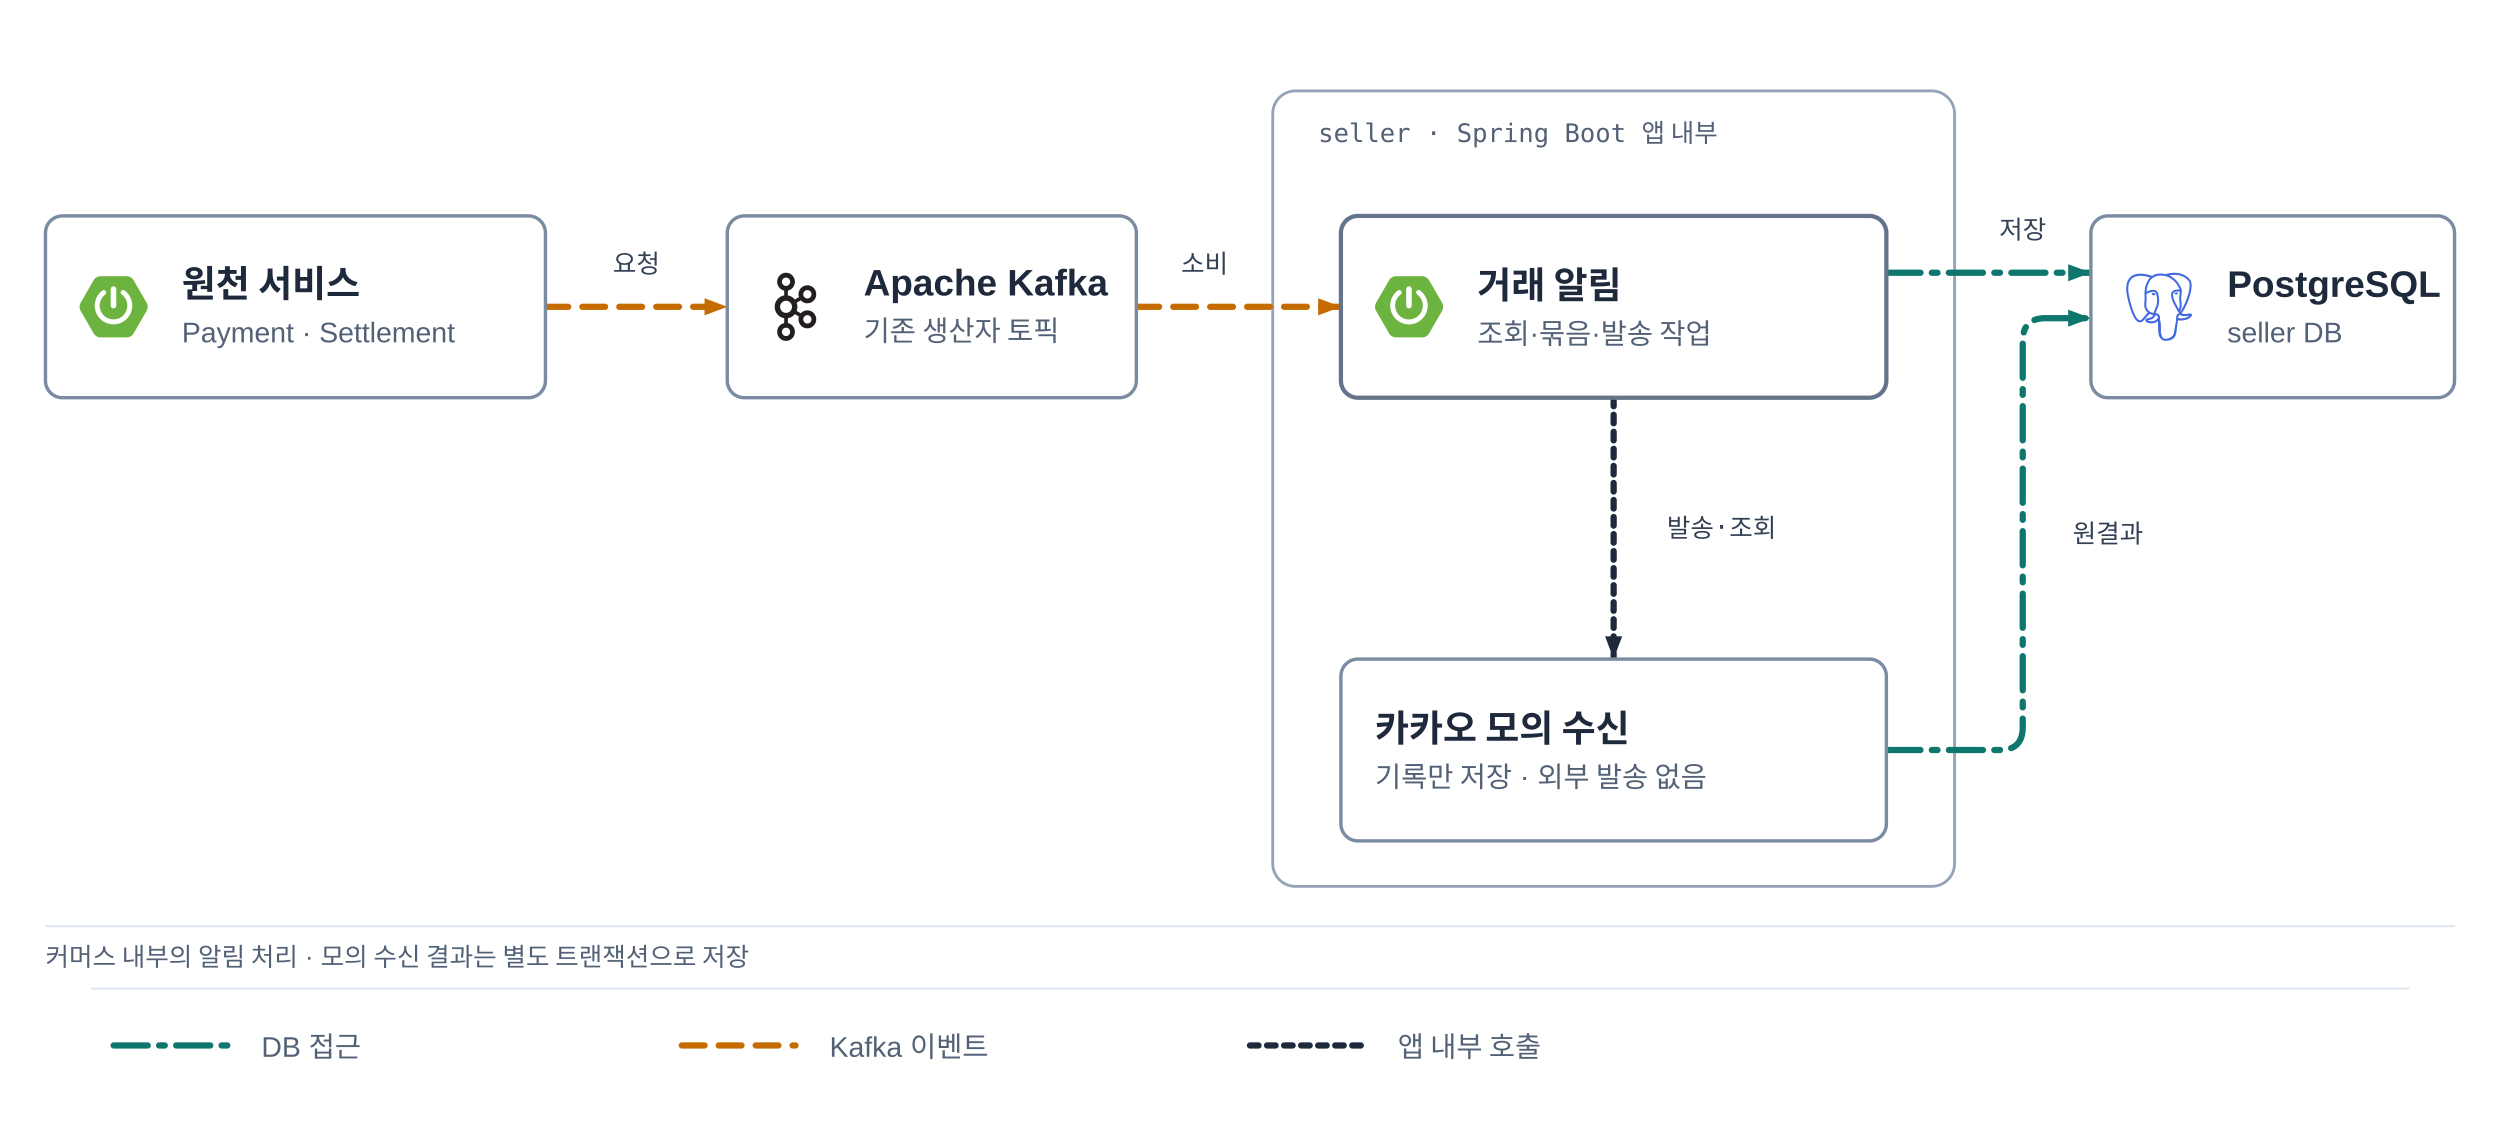
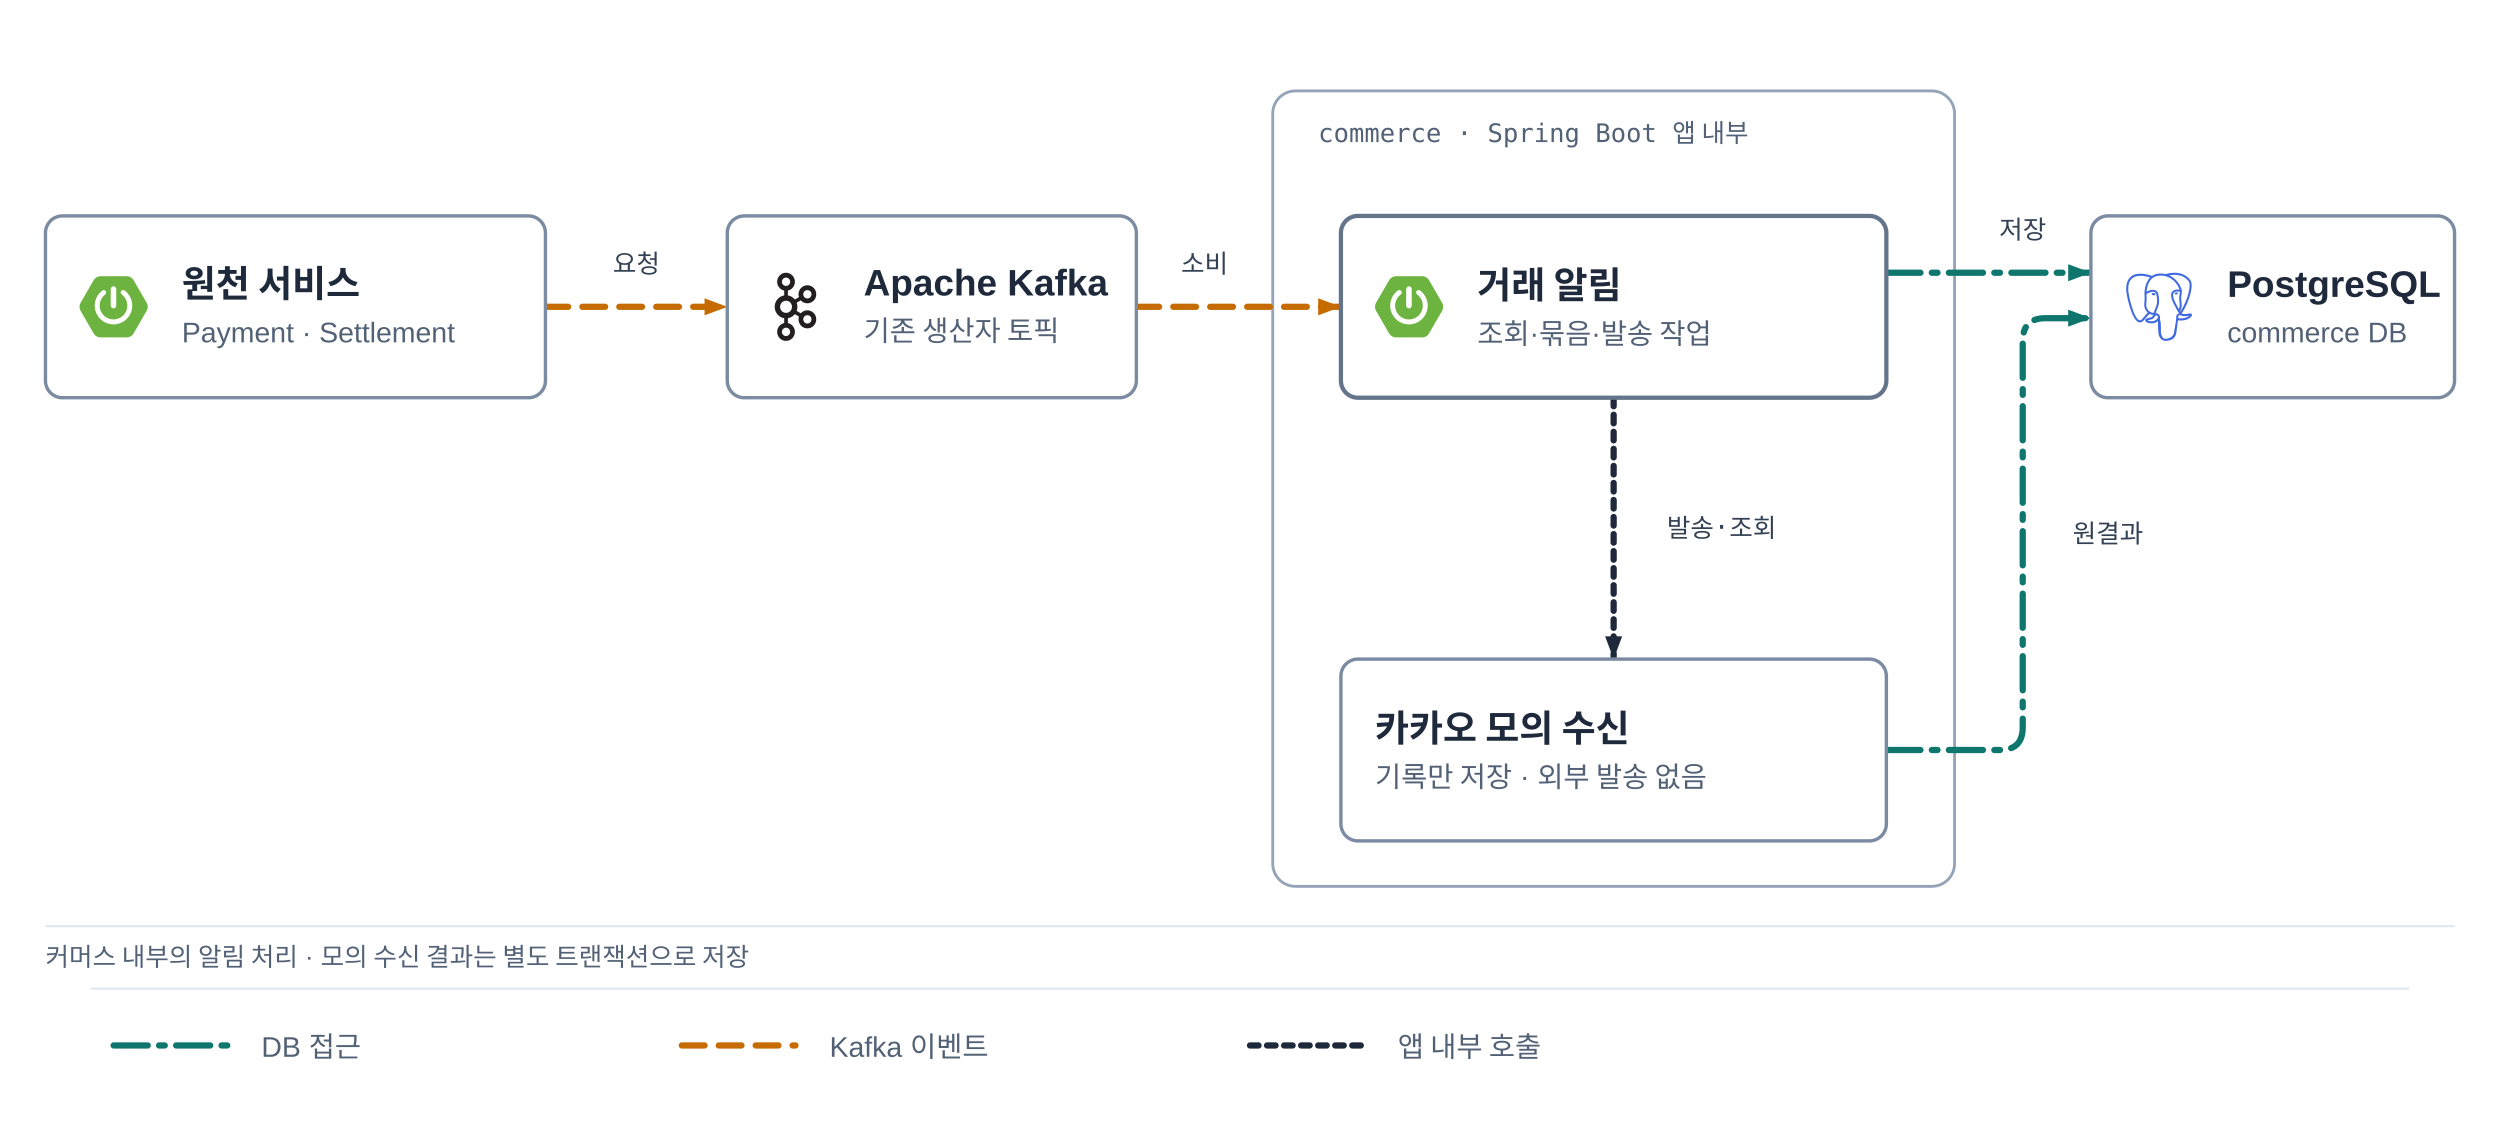
<svg xmlns="http://www.w3.org/2000/svg" width="880" height="396" viewBox="0 0 880 396" role="img" aria-labelledby="title desc">
  <defs>
    <marker id="arrow" markerWidth="8" markerHeight="6" refX="8" refY="3" orient="auto">
      <polygon points="0 0, 8 3, 0 6" fill="#607084" />
    </marker>
    <marker id="arrow-accent" markerWidth="8" markerHeight="6" refX="8" refY="3" orient="auto">
      <polygon points="0 0, 8 3, 0 6" fill="#607084" />
    </marker>
    <marker id="arrow-link" markerWidth="8" markerHeight="6" refX="8" refY="3" orient="auto">
      <polygon points="0 0, 8 3, 0 6" fill="#356b94" />
    </marker>
    <symbol id="logo-springboot" viewBox="0 0 24 24" fill="#6DB33F">
      <path d="m23.693 10.706-4.73-8.184c-.409-.711-1.417-1.294-2.24-1.294H7.272c-.819 0-1.831.584-2.24 1.294L.307 10.706c-.409.711-.409 1.873 0 2.584l4.725 8.189c.409.711 1.417 1.294 2.24 1.294h9.455c.819 0 1.826-.584 2.24-1.294l4.725-8.189c.409-.711.409-1.873 0-2.584zM10.976 5.755c0-.536.438-.974.974-.974s.974.438.974.974v5.822c0 .537-.438.974-.974.974s-.974-.438-.974-.974zm.974 12.429c-3.643 0-6.608-2.965-6.608-6.608.005-2.09.993-4.052 2.668-5.304a.866.866 0 0 1 1.214.179.866.866 0 0 1-.179 1.214c-2.16 1.605-2.612 4.659-1.007 6.819 1.605 2.16 4.659 2.612 6.819 1.007 1.238-.918 1.967-2.372 1.967-3.916a4.897 4.897 0 0 0-1.986-3.925c-.386-.282-.466-.828-.184-1.214.282-.386.828-.466 1.214-.183 1.69 1.247 2.683 3.224 2.687 5.323 0 3.647-2.965 6.608-6.608 6.608z" />
    </symbol>
    <symbol id="logo-apachekafka" viewBox="0 0 24 24" fill="#231F20">
      <path d="M9.71 2.136a1.43 1.43 0 0 0-2.047 0h-.007a1.48 1.48 0 0 0-.421 1.042c0 .41.161.777.422 1.039l.007.007c.257.264.616.426 1.019.426.404 0 .766-.162 1.027-.426l.003-.007c.261-.262.421-.629.421-1.039 0-.408-.159-.777-.421-1.042H9.71zM8.683 22.295c.404 0 .766-.167 1.027-.429l.003-.008c.261-.261.421-.631.421-1.036 0-.41-.159-.778-.421-1.044H9.71a1.42 1.42 0 0 0-1.027-.432 1.4 1.4 0 0 0-1.02.432h-.007c-.26.266-.422.634-.422 1.044 0 .406.161.775.422 1.036l.007.008c.258.262.617.429 1.02.429zm7.89-4.462c.359-.096.683-.33.882-.684l.027-.052a1.47 1.47 0 0 0 .114-1.067 1.454 1.454 0 0 0-.675-.896l-.021-.014a1.425 1.425 0 0 0-1.078-.132c-.36.091-.684.335-.881.686-.2.349-.241.75-.146 1.119.099.363.33.691.675.896h.002c.346.203.737.239 1.101.144zm-6.405-7.342a2.083 2.083 0 0 0-1.485-.627c-.58 0-1.103.242-1.482.627-.378.385-.612.916-.612 1.507s.233 1.124.612 1.514a2.08 2.08 0 0 0 2.967 0c.379-.39.612-.923.612-1.514s-.233-1.122-.612-1.507zm-.835-2.51c.843.141 1.6.552 2.178 1.144h.004c.092.093.182.196.265.299l1.446-.851a3.176 3.176 0 0 1-.047-1.808 3.149 3.149 0 0 1 1.456-1.926l.025-.016a3.062 3.062 0 0 1 2.345-.306c.77.21 1.465.721 1.898 1.482v.002c.431.757.518 1.626.313 2.408a3.145 3.145 0 0 1-1.456 1.928l-.198.118h-.02a3.095 3.095 0 0 1-2.154.201 3.127 3.127 0 0 1-1.514-.944l-1.444.848a4.162 4.162 0 0 1 0 2.879l1.444.846c.413-.47.939-.789 1.514-.944a3.041 3.041 0 0 1 2.371.319l.048.023v.002a3.17 3.17 0 0 1 1.408 1.906 3.215 3.215 0 0 1-.313 2.405l-.026.053-.003-.005a3.147 3.147 0 0 1-1.867 1.436 3.096 3.096 0 0 1-2.371-.318v-.006a3.156 3.156 0 0 1-1.456-1.927 3.175 3.175 0 0 1 .047-1.805l-1.446-.848a3.905 3.905 0 0 1-.265.294l-.004.005a3.938 3.938 0 0 1-2.178 1.138v1.699a3.09 3.09 0 0 1 1.56.862l.002.004c.565.572.914 1.368.914 2.243 0 .873-.35 1.664-.914 2.239l-.002.009a3.1 3.1 0 0 1-2.21.931 3.1 3.1 0 0 1-2.206-.93h-.002v-.009a3.186 3.186 0 0 1-.916-2.239c0-.875.35-1.672.916-2.243v-.004h.002a3.1 3.1 0 0 1 1.558-.862v-1.699a3.926 3.926 0 0 1-2.176-1.138l-.006-.005a4.098 4.098 0 0 1-1.173-2.874c0-1.122.452-2.136 1.173-2.872h.006a3.947 3.947 0 0 1 2.176-1.144V6.289a3.137 3.137 0 0 1-1.558-.864h-.002v-.004a3.192 3.192 0 0 1-.916-2.243c0-.871.35-1.669.916-2.243l.002-.002A3.084 3.084 0 0 1 8.683 0c.861 0 1.641.355 2.21.932v.002h.002c.565.574.914 1.372.914 2.243 0 .876-.35 1.667-.914 2.243l-.002.005a3.142 3.142 0 0 1-1.56.864v1.692zm8.121-1.129l-.012-.019a1.452 1.452 0 0 0-.87-.668 1.43 1.43 0 0 0-1.103.146h.002c-.347.2-.58.529-.677.896-.095.365-.054.768.146 1.119l.007.009c.2.347.519.579.874.673.357.103.755.059 1.098-.144l.019-.009a1.47 1.47 0 0 0 .657-.885 1.493 1.493 0 0 0-.141-1.118" />
    </symbol>
    <symbol id="logo-postgresql" viewBox="0 0 24 24" fill="#4169E1">
      <path d="M23.559 14.723a.527.527 0 0 0-.056-.119c-.139-.263-.477-.342-1.007-.232-1.653.341-2.293.131-2.526-.019 1.342-2.048 2.445-4.522 3.041-6.83.271-1.051.798-3.524.122-4.732a1.564 1.564 0 0 0-.151-.235C21.693.909 19.801.025 17.51.001c-1.495-.016-2.771.346-3.116.479a9.449 9.449 0 0 0-.516-.082 8.044 8.044 0 0 0-1.311-.128c-1.182-.018-2.204.264-3.05.841-.857-.321-4.789-1.645-7.222.079C.936 2.153.309 3.873.43 6.304c.041.818.507 3.334 1.242 5.744.46 1.506.939 2.702 1.433 3.582.553.994 1.126 1.593 1.714 1.79.447.149 1.133.144 1.858-.728.801-.964 1.59-1.826 1.945-2.207.435.235.906.362 1.39.377a.057.057 0 0 0 0.0.004 11.031 11.031 0 0 0-.247.305c-.339.43-.409.52-1.5.744-.31.064-1.134.234-1.146.811-.003.122.033.231.092.327.227.423.922.61 1.015.633 1.335.334 2.504.092 3.371-.679-.017 2.231.077 4.417.345 5.087.221.553.762 1.905 2.469 1.904.251 0 .526-.029.83-.094 1.782-.382 2.556-1.17 2.855-2.906.15-.871.402-2.875.539-4.101.017-.07.036-.121.057-.136.001-.001.07-.047.427.031a.367.367 0 0 0 .044.007l.254.022.015.001c.847.038 1.911-.143 2.531-.431.644-.299 1.806-1.032 1.595-1.67zM2.371 11.877c-.744-2.436-1.178-4.885-1.212-5.572-.109-2.171.417-3.683 1.562-4.493 1.837-1.299 4.84-.541 6.108-.13-.003.003-.007.006-.01.009-2.024 2.044-1.976 5.536-1.971 5.75-0.0.082.007.199.016.359.035.587.1 1.68-.073 2.918-.161 1.15.194 2.276.973 3.089.081.084.165.163.252.237-.347.371-1.1 1.193-1.903 2.158-.568.682-.96.552-1.089.509-.392-.131-.813-.587-1.238-1.322-.48-.839-.964-2.032-1.415-3.513zm6.007 5.087c-.171-.043-.327-.113-.432-.177.089-.039.237-.09.483-.141 1.283-.264 1.482-.451 1.914-1.0.099-.126.212-.269.367-.443a.355.355 0 0 0 .074-.13c.171-.151.272-.11.437-.042.156.065.308.26.369.475.029.102.062.294-.045.444-.904 1.266-2.222 1.249-3.168 1.013zm2.094-3.988-.052.141c-.133.357-.257.688-.333 1.003-.667-.002-1.317-.287-1.81-.802-.628-.655-.913-1.566-.782-2.5.183-1.308.115-2.447.079-3.059-.005-.086-.009-.161-.012-.22.296-.262 1.666-.996 2.643-.772.446.102.718.406.831.928.585 2.704.077 3.831-.33 4.736-.084.187-.163.363-.231.545zm7.364 4.572c-.017.177-.036.376-.062.596l-.146.438a.355.355 0 0 0-.018.108c-.006.475-.054.649-.115.869-.063.229-.135.489-.179 1.058-.11 1.414-.878 2.227-2.417 2.557-1.516.325-1.784-.497-2.021-1.222a6.582 6.582 0 0 0-.077-.227c-.215-.586-.191-1.412-.157-2.555.017-.561-.025-1.901-.33-2.646.004-.293.011-.591.019-.892a.353.353 0 0 0-.015-.113 1.493 1.493 0 0 0-.044-.208c-.123-.428-.421-.787-.78-.935-.142-.059-.404-.167-.718-.087.067-.276.183-.588.309-.925l.053-.142c.059-.16.134-.326.213-.501.426-.948 1.011-2.245.377-5.177-.237-1.098-1.03-1.634-2.232-1.51-.721.075-1.38.365-1.709.532a5.672 5.672 0 0 0-.196.104c.092-1.106.439-3.174 1.736-4.482a4.031 4.031 0 0 1 .303-.276.353.353 0 0 0 .145-.064c.752-.571 1.694-.851 2.802-.833.409.007.802.034 1.174.081 1.939.354 3.244 1.447 4.036 2.383.814.962 1.255 1.931 1.431 2.454-1.323-.135-2.223.127-2.68.779-.993 1.419.543 4.173 1.281 5.496.135.243.252.452.289.541.24.583.551.971.779 1.255.07.087.137.171.189.245-.401.116-1.121.383-1.055 1.717-.012.156-.042.447-.083.815-.046.208-.07.46-.099.766zm.89-1.621c-.041-.832.269-.918.597-1.01a2.857 2.857 0 0 0 .135-.041 1.202 1.202 0 0 0 .134.103c.57.377 1.582.421 3.007.134-.202.177-.519.399-.953.601-.41.19-1.096.333-1.747.364-.72.034-1.086-.081-1.172-.151zm.57-9.271c-.006.351-.054.669-.105 1.002-.055.358-.112.727-.126 1.176-.014.437.04.891.093 1.33.107.887.216 1.8-.207 2.701a3.527 3.527 0 0 1-.188-.386c-.053-.128-.167-.333-.325-.616-.616-1.104-2.057-3.69-1.319-4.745.38-.543 1.341-.566 2.178-.463zm.228 7.014a12.376 12.376 0 0 0-.085-.107l-.035-.044c.726-1.2.584-2.386.458-3.438-.052-.432-.101-.84-.088-1.223.013-.406.067-.754.118-1.091.064-.415.129-.844.111-1.351.013-.053.019-.116.012-.19-.046-.485-.6-1.938-1.729-3.253-.608-.707-1.49-1.497-2.689-2.039.525-.107 1.233-.203 2.024-.186 2.051.046 3.675.814 4.824 2.282a.908.908 0 0 1 .067.1c.723 1.356-.276 6.275-2.987 10.54zm-8.817-6.116c-.025.179-.309.422-.621.422a.582.582 0 0 1-.081-.006c-.187-.026-.377-.144-.506-.316-.046-.06-.12-.178-.105-.284.005-.04.026-.099.092-.149.118-.089.352-.123.61-.087.316.044.643.194.611.419zm7.931-.411c.011.079-.049.201-.153.31-.068.072-.212.196-.408.223a.546.546 0 0 1-.075.005c-.293 0-.541-.234-.561-.372-.024-.176.264-.311.561-.352.297-.041.611.009.636.185z" />
    </symbol>
    <marker id="arrow-event" markerWidth="8" markerHeight="6" refX="8" refY="3" orient="auto-start-reverse" markerUnits="userSpaceOnUse" viewBox="0 0 8 6">
      <path d="M0 0 8 3 0 6Z" fill="#c56b00" />
    </marker>
    <marker id="arrow-store" markerWidth="8" markerHeight="6" refX="8" refY="3" orient="auto-start-reverse" markerUnits="userSpaceOnUse" viewBox="0 0 8 6">
      <path d="M0 0 8 3 0 6Z" fill="#0f766e" />
    </marker>
    <marker id="arrow-internal" markerWidth="8" markerHeight="6" refX="8" refY="3" orient="auto-start-reverse" markerUnits="userSpaceOnUse" viewBox="0 0 8 6">
      <path d="M0 0 8 3 0 6Z" fill="#1e293b" />
    </marker>
  </defs>
  <rect width="880" height="396" fill="#ffffff" />
  <rect x="448" y="32" width="240" height="280" rx="8" fill="#ffffff" stroke="#94a3b8" stroke-width="1" />
-   <text x="464" y="50" font-family="Geist Mono, SFMono-Regular, monospace" font-size="9" fill="#526176" font-weight="400">seller · Spring Boot 앱 내부</text>
+   <text x="464" y="50" font-family="Geist Mono, SFMono-Regular, monospace" font-size="9" fill="#526176" font-weight="400">commerce · Spring Boot 앱 내부</text>
  <path id="notice-outbox" data-edge="true" d="M192 108 H256" fill="none" stroke="#c56b00" stroke-width="2.2" marker-end="url(#arrow-event)" stroke-linejoin="round" stroke-linecap="round" data-flow="event" stroke-dasharray="8 5" />
  <rect x="206.0" y="86" width="36" height="14" fill="#ffffff" data-label-for="notice-outbox" />
  <text x="224" y="96" font-family="Geist Mono, SFMono-Regular, monospace" font-size="9" fill="#334155" font-weight="400" text-anchor="middle" data-label-for="notice-outbox">요청</text>
  <path id="notice-inbox" data-edge="true" d="M400 108 H472" fill="none" stroke="#c56b00" stroke-width="2.2" marker-end="url(#arrow-event)" stroke-linejoin="round" stroke-linecap="round" data-flow="event" stroke-dasharray="8 5" />
  <rect x="406.0" y="86" width="36" height="14" fill="#ffffff" data-label-for="notice-inbox" />
  <text x="424" y="96" font-family="Geist Mono, SFMono-Regular, monospace" font-size="9" fill="#334155" font-weight="400" text-anchor="middle" data-label-for="notice-inbox">소비</text>
  <path id="notification-store" data-edge="true" d="M664 96 H736" fill="none" stroke="#0f766e" stroke-width="2.2" marker-end="url(#arrow-store)" stroke-linejoin="round" stroke-linecap="round" data-flow="store" stroke-dasharray="12 4 2 4" />
  <rect x="694.0" y="74" width="36" height="14" fill="#ffffff" data-label-for="notification-store" />
  <text x="712" y="84" font-family="Geist Mono, SFMono-Regular, monospace" font-size="9" fill="#334155" font-weight="400" text-anchor="middle" data-label-for="notification-store">저장</text>
  <path id="mock-send" data-edge="true" d="M568 140 V232" fill="none" stroke="#1e293b" stroke-width="2.2" marker-end="url(#arrow-internal)" stroke-linejoin="round" stroke-linecap="round" data-flow="internal" stroke-dasharray="3 3" />
  <rect x="576" y="179" width="60" height="14" fill="#ffffff" data-label-for="mock-send" />
  <text x="606.0" y="189" font-family="Geist Mono, SFMono-Regular, monospace" font-size="9" fill="#334155" font-weight="400" text-anchor="middle" data-label-for="mock-send">발송·조회</text>
  <path id="mock-receipt" data-edge="true" d="M664 264 H704 Q712 264 712 256 V120 Q712 112 720 112 H736" fill="none" stroke="#0f766e" stroke-width="2.2" marker-end="url(#arrow-store)" stroke-linejoin="round" stroke-linecap="round" data-flow="store" stroke-dasharray="12 4 2 4" />
  <rect x="720" y="181" width="44" height="14" fill="#ffffff" data-label-for="mock-receipt" />
  <text x="742.0" y="191" font-family="Geist Mono, SFMono-Regular, monospace" font-size="9" fill="#334155" font-weight="400" text-anchor="middle" data-label-for="mock-receipt">원결과</text>
  <g id="producers" data-node="true" data-box="16,76,176,64" data-tech="component">
    <rect x="16" y="76" width="176" height="64" rx="6" fill="#ffffff" stroke="#7b8ba2" stroke-width="1.2" />
    <g data-align-content="card" transform="translate(0 -3.5)">
      <use href="#logo-springboot" x="28" y="96.0" width="24" height="24" aria-hidden="true" transform="translate(0 3.5)" />
      <text x="64" y="108.0" font-family="Geist, Arial, Apple SD Gothic Neo, sans-serif" font-size="13" fill="#1e293b" font-weight="600" transform="translate(0 0)">원천 서비스</text>
      <text x="64" y="124.0" font-family="Geist, Arial, Apple SD Gothic Neo, sans-serif" font-size="10" fill="#526176" font-weight="400" transform="translate(0 0)">Payment · Settlement</text>
    </g>
  </g>
  <g id="kafka" data-node="true" data-box="256,76,144,64" data-tech="component">
    <rect x="256" y="76" width="144" height="64" rx="6" fill="#ffffff" stroke="#7b8ba2" stroke-width="1.2" />
    <g data-align-content="card" transform="translate(0 -2.5)">
      <use href="#logo-apachekafka" x="268" y="96.0" width="24" height="24" aria-hidden="true" transform="translate(0 2.5)" />
      <text x="304" y="108.0" font-family="Geist, Arial, Apple SD Gothic Neo, sans-serif" font-size="13" fill="#1e293b" font-weight="600" transform="translate(0 -1.5)">Apache Kafka</text>
      <text x="304" y="124.0" font-family="Geist, Arial, Apple SD Gothic Neo, sans-serif" font-size="10" fill="#526176" font-weight="400" transform="translate(0 -1.5)">기존 생산자 토픽</text>
    </g>
  </g>
  <g id="notice-worker" data-node="true" data-box="472,76,192,64" data-tech="component">
    <rect x="472" y="76" width="192" height="64" rx="6" fill="#ffffff" stroke="#64748b" stroke-width="1.5" />
    <g data-align-content="card" transform="translate(0 -3)">
      <use href="#logo-springboot" x="484" y="96.0" width="24" height="24" aria-hidden="true" transform="translate(0 3)" />
      <text x="520" y="108.0" font-family="Geist, Arial, Apple SD Gothic Neo, sans-serif" font-size="13" fill="#1e293b" font-weight="600" transform="translate(0 0)">거래 알림</text>
      <text x="520" y="124.0" font-family="Geist, Arial, Apple SD Gothic Neo, sans-serif" font-size="10" fill="#526176" font-weight="400" transform="translate(0 0)">조회·묶음·발송 작업</text>
    </g>
  </g>
  <g id="mock-kakao" data-node="true" data-box="472,232,192,64" data-tech="component">
    <rect x="472" y="232" width="192" height="64" rx="6" fill="#ffffff" stroke="#7b8ba2" stroke-width="1.2" />
    <g data-align-content="card" transform="translate(0 -3)">
      <text x="484" y="264.0" font-family="Geist, Arial, Apple SD Gothic Neo, sans-serif" font-size="13" fill="#1e293b" font-weight="600">카카오 모의 수신</text>
      <text x="484" y="280.0" font-family="Geist, Arial, Apple SD Gothic Neo, sans-serif" font-size="10" fill="#526176" font-weight="400">기록만 저장 · 외부 발송 없음</text>
    </g>
  </g>
-   <g id="seller-db" data-node="true" data-box="736,76,128,64" data-tech="component">
+   <g id="commerce-db" data-node="true" data-box="736,76,128,64" data-tech="component">
    <rect x="736" y="76" width="128" height="64" rx="6" fill="#ffffff" stroke="#7b8ba2" stroke-width="1.2" />
    <g data-align-content="card" transform="translate(0 -2.5)">
      <use href="#logo-postgresql" x="748" y="96.0" width="24" height="24" aria-hidden="true" transform="translate(0 2.5)" />
      <text x="784" y="108.0" font-family="Geist, Arial, Apple SD Gothic Neo, sans-serif" font-size="13" fill="#1e293b" font-weight="600" transform="translate(0 -1)">PostgreSQL</text>
-       <text x="784" y="124.0" font-family="Geist, Arial, Apple SD Gothic Neo, sans-serif" font-size="10" fill="#526176" font-weight="400" transform="translate(0 -1)">seller DB</text>
+       <text x="784" y="124.0" font-family="Geist, Arial, Apple SD Gothic Neo, sans-serif" font-size="10" fill="#526176" font-weight="400" transform="translate(0 -1)">commerce DB</text>
    </g>
  </g>
  <line x1="16" y1="326" x2="864" y2="326" stroke="#e2e8f0" stroke-width="0.8" />
  <text x="16" y="340" font-family="Geist, Arial, Apple SD Gothic Neo, sans-serif" font-size="9" fill="#526176" font-weight="400">커머스 내부의 알림 처리   ·   모의 수신 결과는 별도 트랜잭션으로 저장</text>
  <g data-legend="flows">
    <line x1="32" x2="848.0" y1="348" y2="348" stroke="#e2e8f0" stroke-width="0.8" />
    <line data-flow="store" x1="40" x2="80" y1="368" y2="368" stroke="#0f766e" stroke-width="2.2" stroke-dasharray="12 4 2 4" stroke-linecap="round" />
    <text x="92" y="372" font-family="Geist, Arial, Apple SD Gothic Neo, sans-serif" font-size="10" fill="#526176">DB 접근</text>
    <line data-flow="event" x1="240" x2="280" y1="368" y2="368" stroke="#c56b00" stroke-width="2.2" stroke-dasharray="8 5" stroke-linecap="round" />
    <text x="292" y="372" font-family="Geist, Arial, Apple SD Gothic Neo, sans-serif" font-size="10" fill="#526176">Kafka 이벤트</text>
    <line data-flow="internal" x1="440" x2="480" y1="368" y2="368" stroke="#1e293b" stroke-width="2.2" stroke-linecap="round" stroke-dasharray="3 3" />
    <text x="492" y="372" font-family="Geist, Arial, Apple SD Gothic Neo, sans-serif" font-size="10" fill="#526176">앱 내부 호출</text>
  </g>
</svg>
